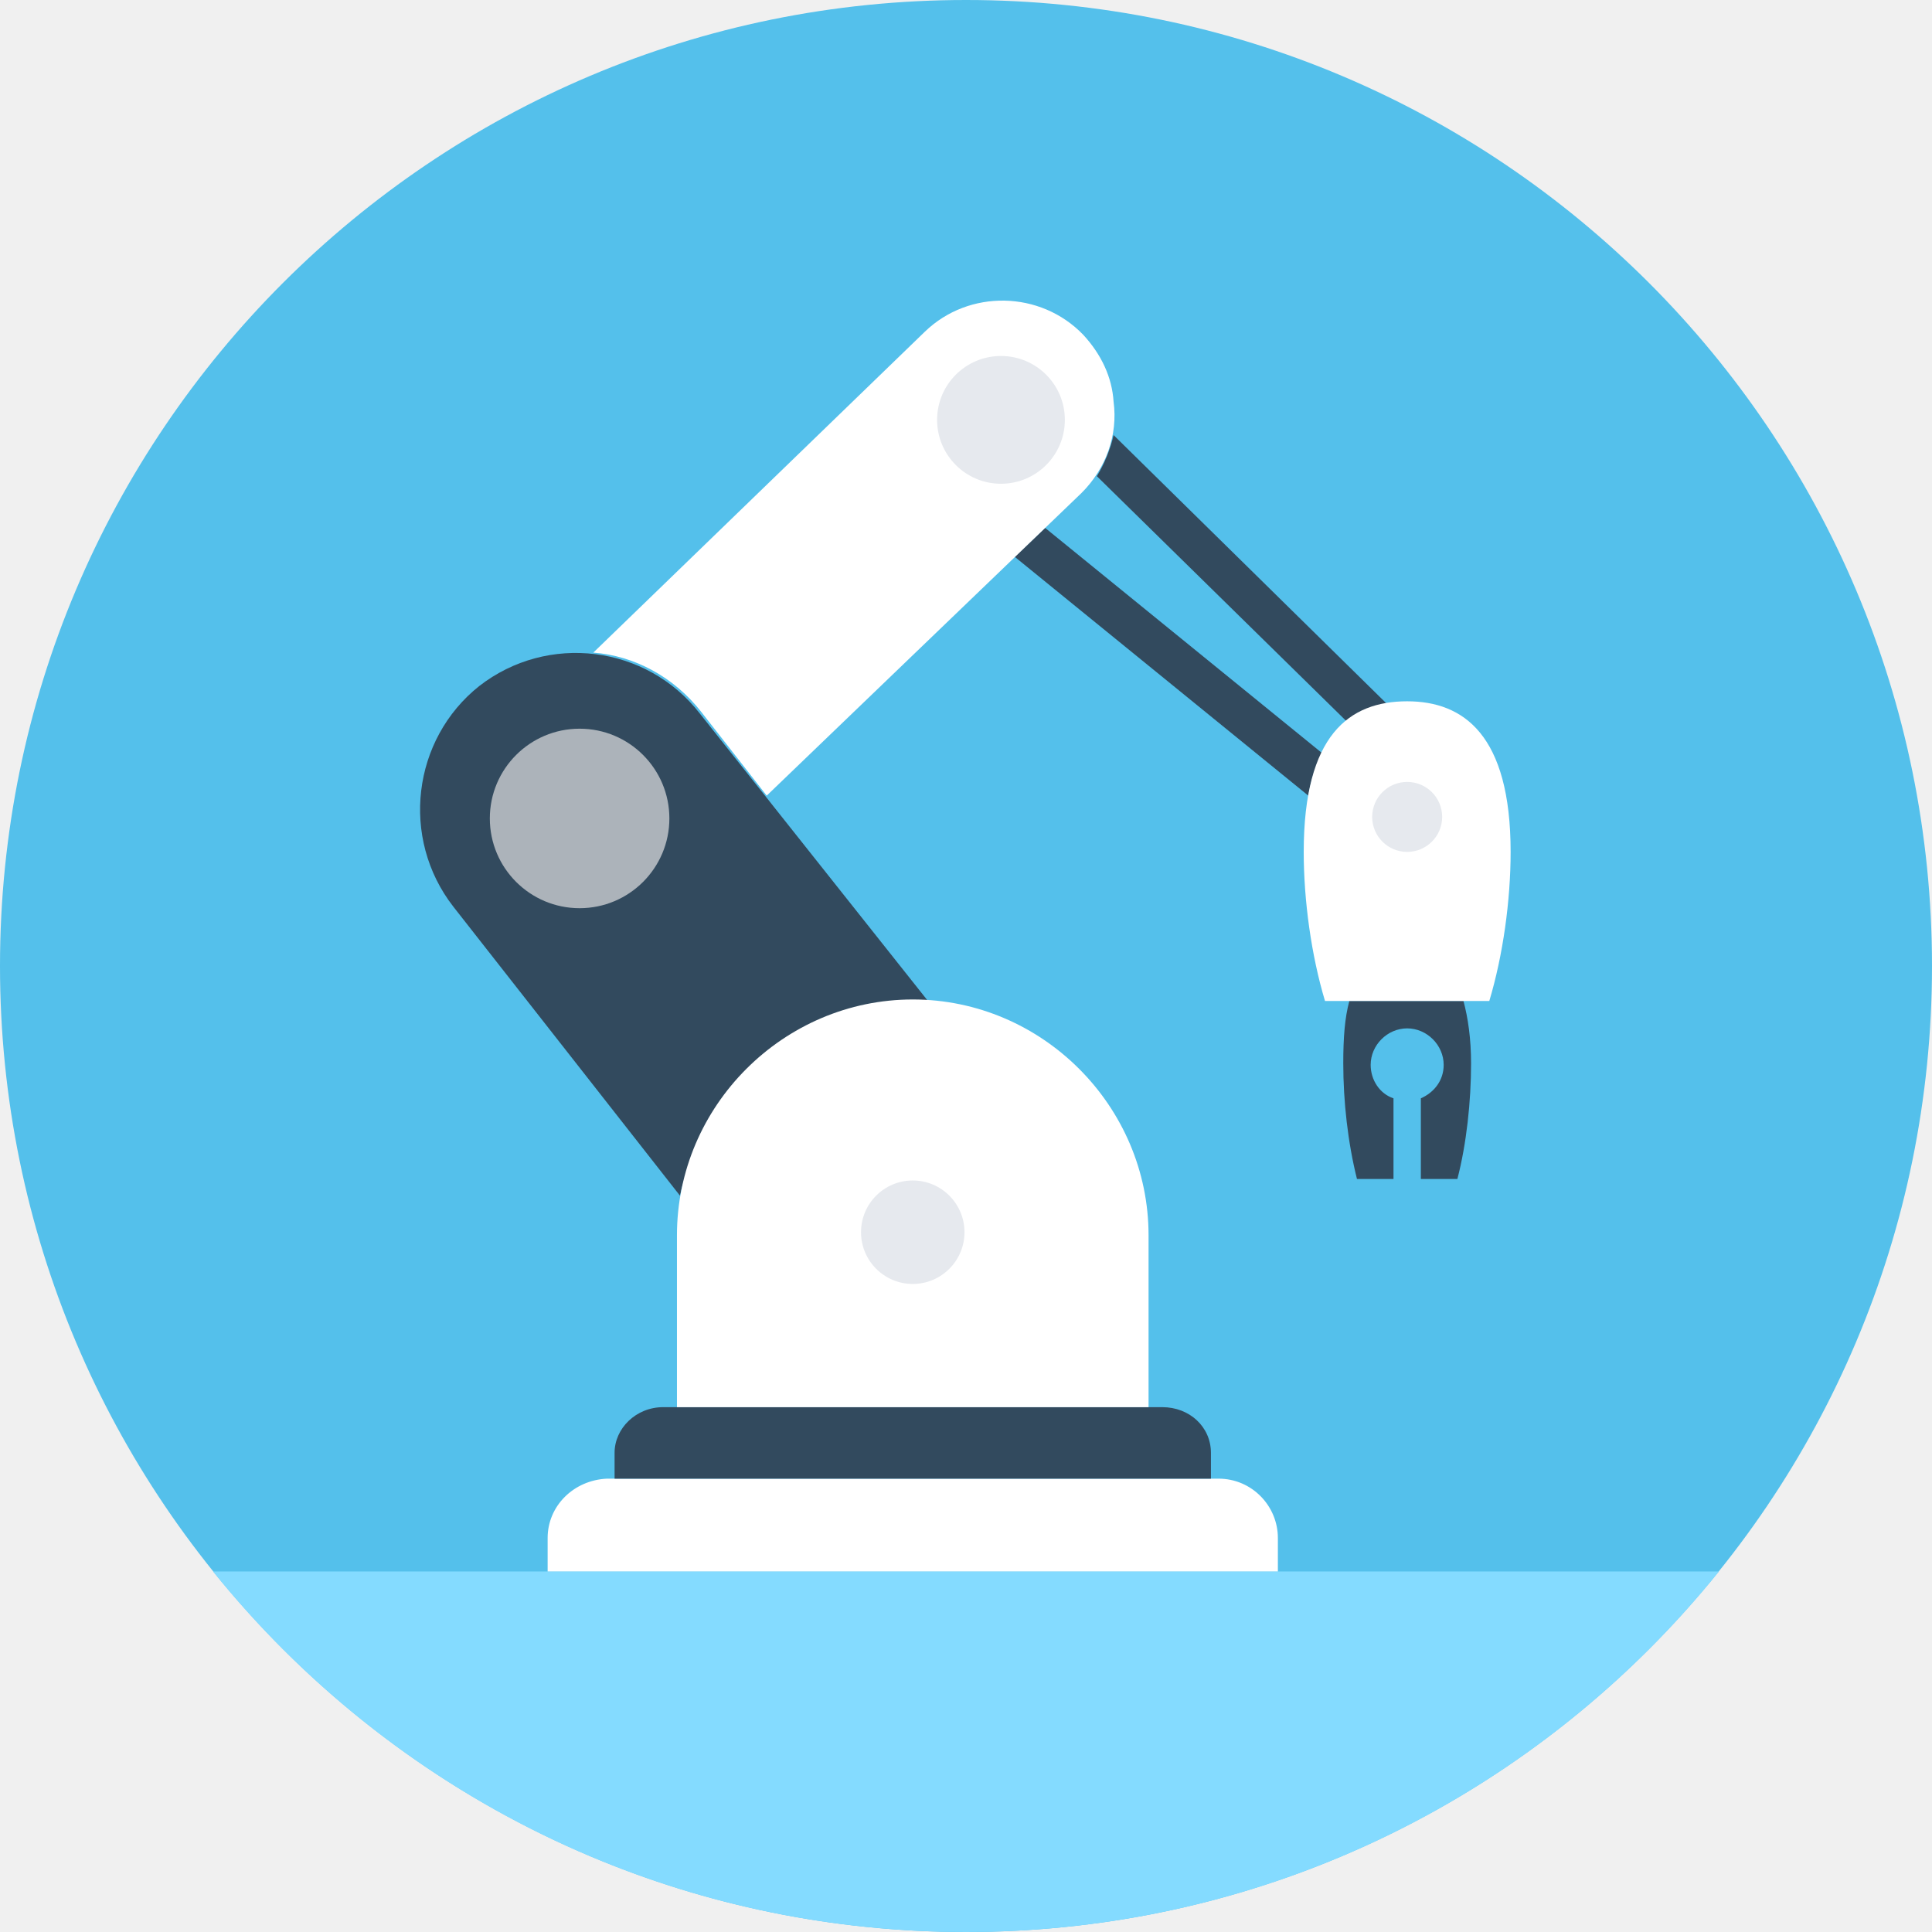
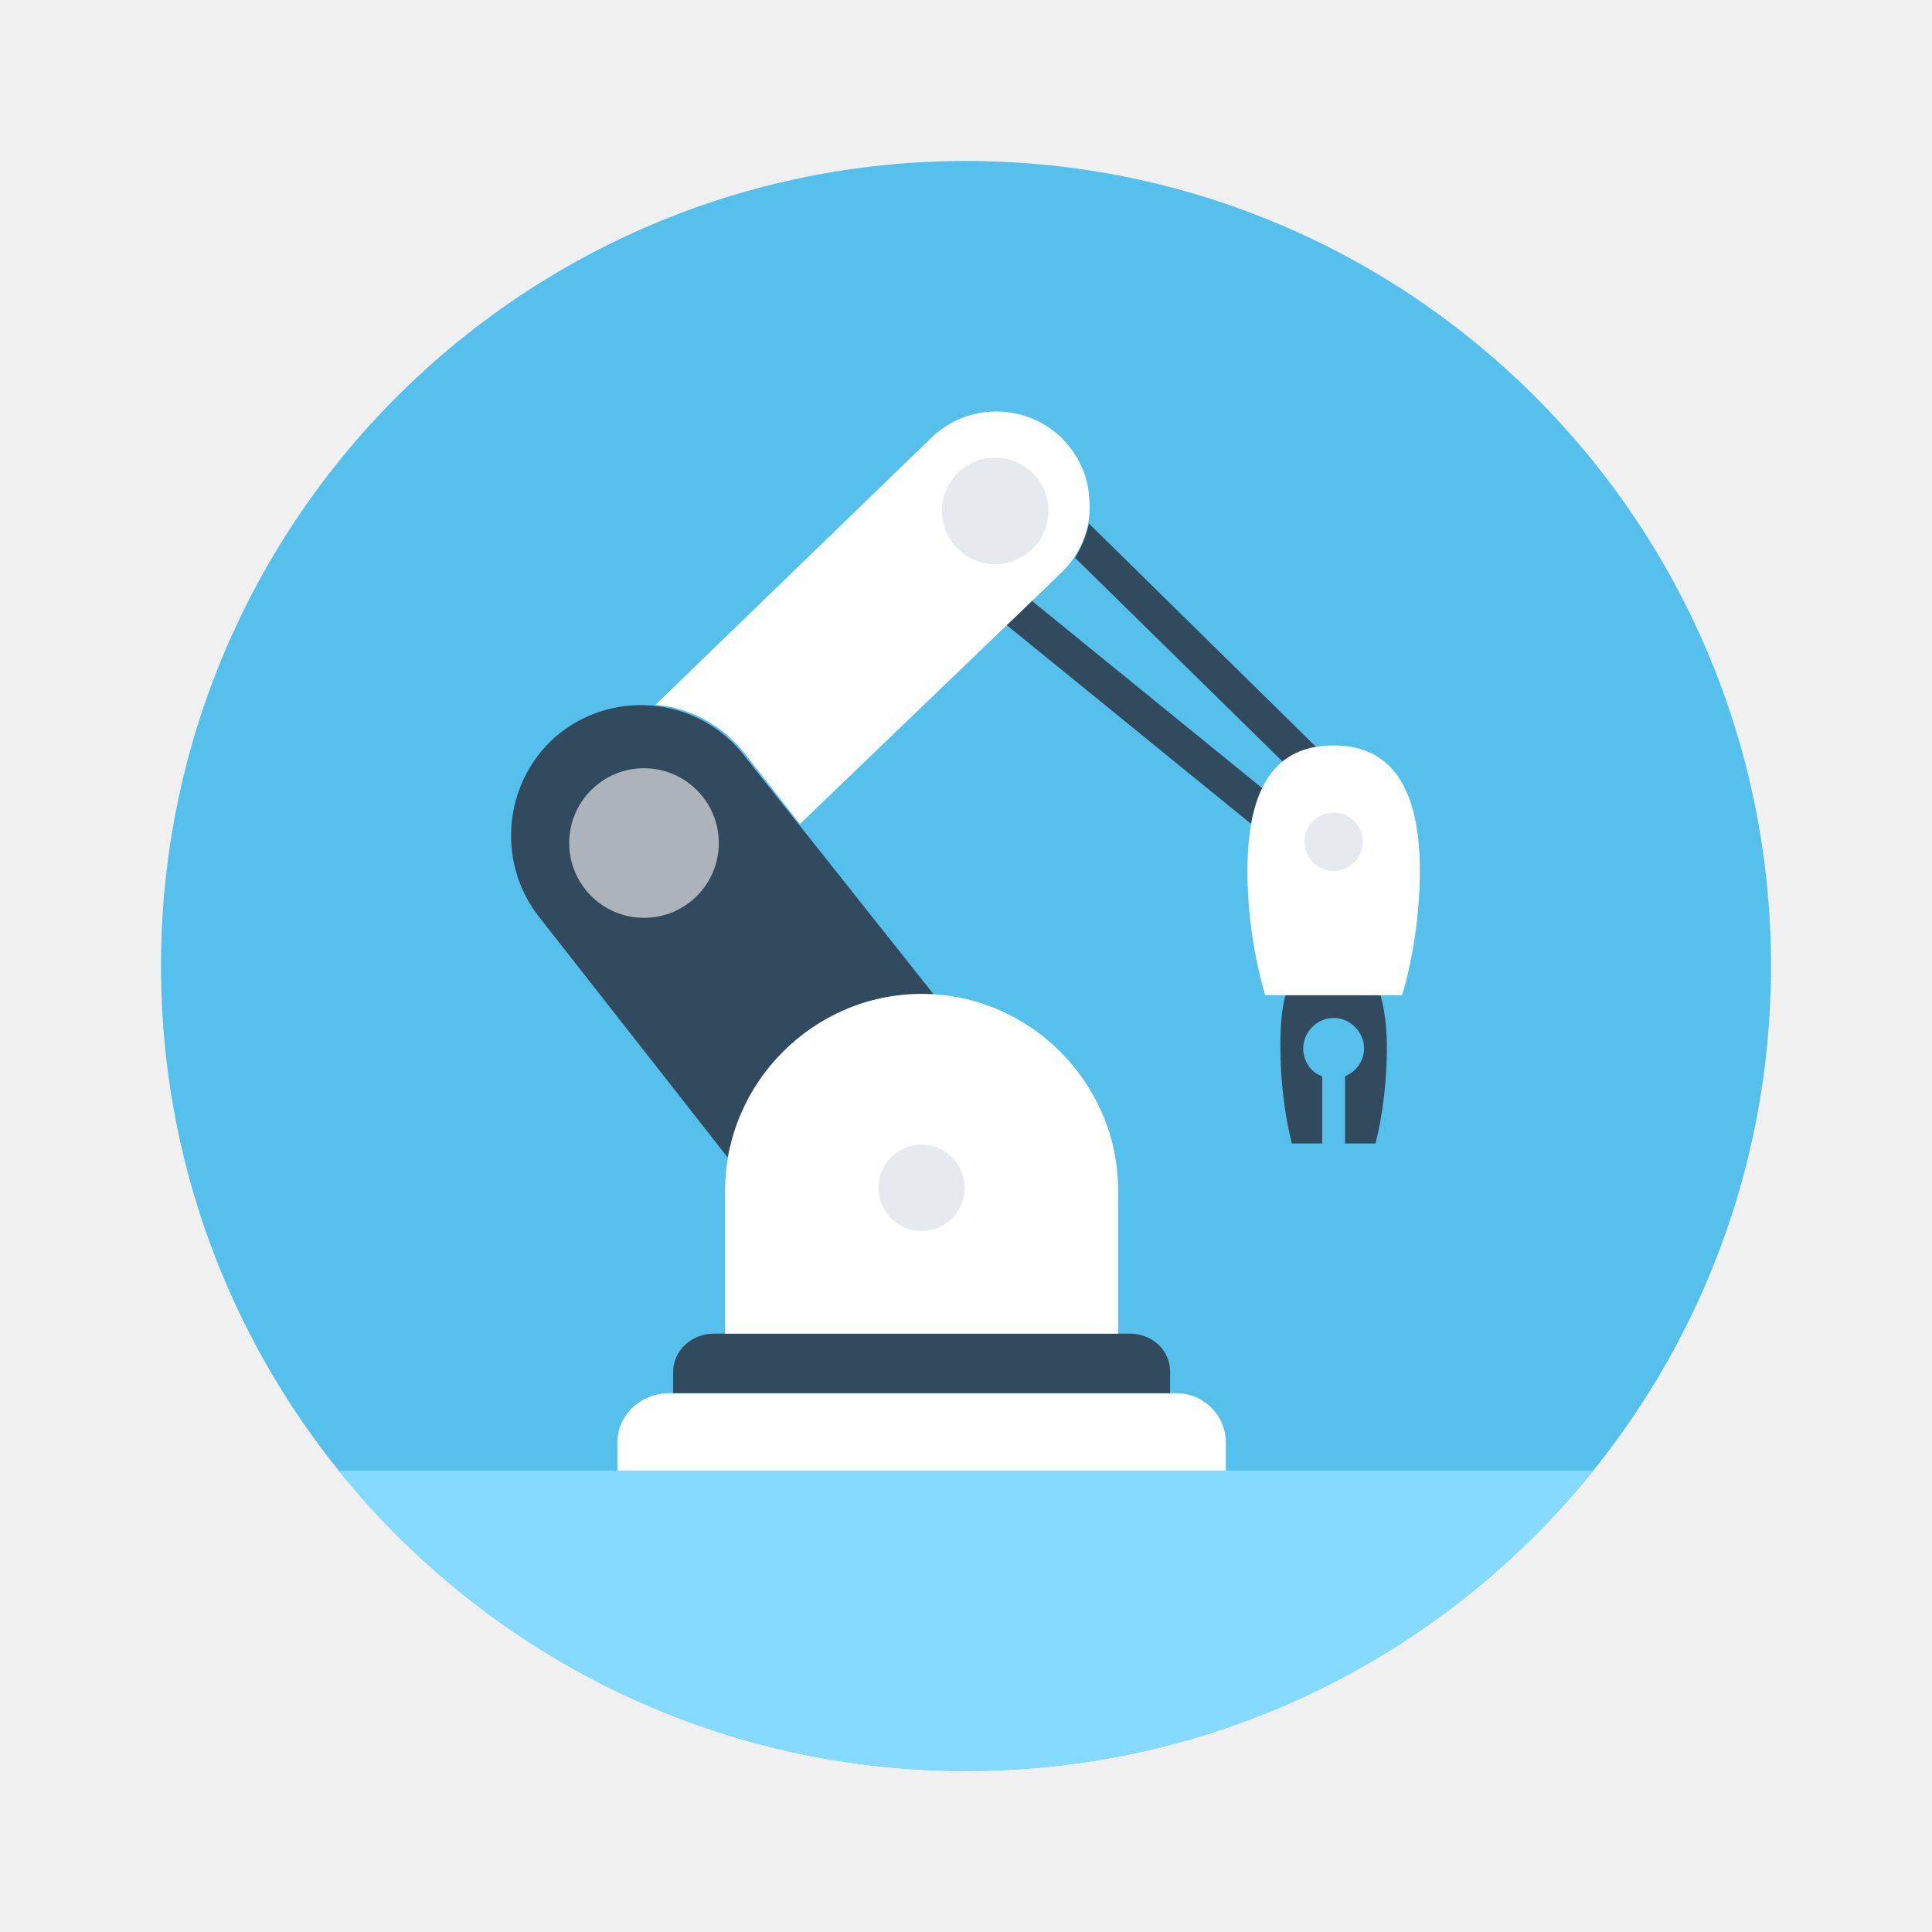
- <svg xmlns="http://www.w3.org/2000/svg" width="200px" height="200px" viewBox="0 0 200 200" version="1.1">
-   <g id="surface1">
-     <path style=" stroke:none;fill-rule:nonzero;fill:rgb(32.941%,75.294%,92.157%);fill-opacity:1;" d="M 200 100 C 200 44.773 155.227 0 100 0 C 44.773 0 0 44.773 0 100 C 0 155.227 44.773 200 100 200 C 155.227 200 200 155.227 200 100 Z M 200 100 " />
-     <path style=" stroke:none;fill-rule:nonzero;fill:rgb(51.765%,85.882%,100%);fill-opacity:1;" d="M 22.047 162.676 C 40.473 185.512 68.504 200 100 200 C 131.496 200 159.527 185.512 177.953 162.676 Z M 22.047 162.676 " />
-     <path style=" stroke:none;fill-rule:nonzero;fill:rgb(19.608%,29.02%,36.863%);fill-opacity:1;" d="M 115.277 45.039 C 114.961 46.457 114.332 48.031 113.543 49.293 L 139.371 74.645 C 140.629 73.699 142.047 73.07 143.621 72.914 Z M 108.188 54.645 L 105.039 57.637 L 135.434 82.363 C 135.746 80.629 136.219 79.211 136.852 77.953 Z M 108.188 54.645 " />
-     <path style=" stroke:none;fill-rule:nonzero;fill:rgb(100%,100%,100%);fill-opacity:1;" d="M 111.969 51.023 L 79.371 82.363 L 72.598 73.699 C 69.766 70.078 65.668 67.875 61.418 67.559 L 95.746 34.332 C 100.316 29.922 107.715 30.078 112.125 34.645 C 114.016 36.691 115.117 39.055 115.277 41.574 C 115.746 45.039 114.488 48.504 111.969 51.023 Z M 111.969 51.023 " />
-     <path style=" stroke:none;fill-rule:nonzero;fill:rgb(19.608%,29.02%,36.863%);fill-opacity:1;" d="M 96.062 103.621 C 95.59 103.621 72.441 112.285 70.395 123.781 L 46.93 93.859 C 41.418 86.773 42.676 76.535 49.605 71.023 C 56.691 65.512 66.93 66.773 72.441 73.859 Z M 96.062 103.621 " />
-     <path style=" stroke:none;fill-rule:nonzero;fill:rgb(100%,100%,100%);fill-opacity:1;" d="M 56.691 159.211 L 56.691 162.676 L 132.285 162.676 L 132.285 159.211 C 132.285 155.906 129.605 153.07 126.141 153.07 L 62.836 153.07 C 59.371 153.227 56.691 155.906 56.691 159.211 Z M 56.691 159.211 " />
-     <path style=" stroke:none;fill-rule:nonzero;fill:rgb(19.608%,29.02%,36.863%);fill-opacity:1;" d="M 63.621 150.395 L 63.621 153.07 L 125.355 153.07 L 125.355 150.395 C 125.355 147.715 123.148 145.668 120.316 145.668 L 68.66 145.668 C 65.828 145.668 63.621 147.875 63.621 150.395 Z M 63.621 150.395 " />
-     <path style=" stroke:none;fill-rule:nonzero;fill:rgb(100%,100%,100%);fill-opacity:1;" d="M 94.488 103.465 C 81.102 103.465 70.078 114.488 70.078 127.875 L 70.078 145.668 L 118.898 145.668 L 118.898 127.875 C 118.898 114.488 107.875 103.465 94.488 103.465 Z M 94.488 103.465 " />
-     <path style=" stroke:none;fill-rule:nonzero;fill:rgb(90.196%,91.373%,93.333%);fill-opacity:1;" d="M 99.844 127.559 C 99.844 124.602 97.445 122.203 94.488 122.203 C 91.531 122.203 89.133 124.602 89.133 127.559 C 89.133 130.516 91.531 132.914 94.488 132.914 C 97.445 132.914 99.844 130.516 99.844 127.559 Z M 99.844 127.559 " />
-     <path style=" stroke:none;fill-rule:nonzero;fill:rgb(67.451%,70.196%,72.941%);fill-opacity:1;" d="M 69.293 84.723 C 69.293 79.594 65.133 75.434 60 75.434 C 54.867 75.434 50.707 79.594 50.707 84.723 C 50.707 89.855 54.867 94.016 60 94.016 C 65.133 94.016 69.293 89.855 69.293 84.723 Z M 69.293 84.723 " />
-     <path style=" stroke:none;fill-rule:nonzero;fill:rgb(90.196%,91.373%,93.333%);fill-opacity:1;" d="M 110.234 43.465 C 110.234 39.812 107.273 36.852 103.621 36.852 C 99.969 36.852 97.008 39.812 97.008 43.465 C 97.008 47.117 99.969 50.078 103.621 50.078 C 107.273 50.078 110.234 47.117 110.234 43.465 Z M 110.234 43.465 " />
-     <path style=" stroke:none;fill-rule:nonzero;fill:rgb(19.608%,29.02%,36.863%);fill-opacity:1;" d="M 152.285 110.078 C 152.285 114.016 151.812 118.426 150.867 122.047 L 147.086 122.047 L 147.086 113.699 C 148.504 113.07 149.449 111.812 149.449 110.234 C 149.449 108.188 147.715 106.457 145.668 106.457 C 143.621 106.457 141.891 108.188 141.891 110.234 C 141.891 111.812 142.836 113.227 144.254 113.699 L 144.254 122.047 L 140.473 122.047 C 139.527 118.27 139.055 114.016 139.055 110.078 C 139.055 107.402 139.211 105.355 139.684 103.621 L 151.496 103.621 C 151.969 105.355 152.285 107.559 152.285 110.078 Z M 152.285 110.078 " />
-     <path style=" stroke:none;fill-rule:nonzero;fill:rgb(100%,100%,100%);fill-opacity:1;" d="M 154.172 103.621 C 155.59 98.898 156.379 93.227 156.379 88.188 C 156.379 76.062 151.496 72.598 145.668 72.598 C 139.684 72.598 134.961 76.062 134.961 88.188 C 134.961 93.227 135.746 98.898 137.164 103.621 Z M 154.172 103.621 " />
-     <path style=" stroke:none;fill-rule:nonzero;fill:rgb(90.196%,91.373%,93.333%);fill-opacity:1;" d="M 149.293 84.566 C 149.293 82.566 147.668 80.945 145.668 80.945 C 143.668 80.945 142.047 82.566 142.047 84.566 C 142.047 86.566 143.668 88.188 145.668 88.188 C 147.668 88.188 149.293 86.566 149.293 84.566 Z M 149.293 84.566 " />
+ <svg xmlns="http://www.w3.org/2000/svg" height="75px" width="75px" version="1.1" id="Layer_1" viewBox="-50.8 -50.8 609.60 609.60" xml:space="preserve" fill="#10023" stroke="#10023" stroke-width="0.005" transform="matrix(1, 0, 0, 1, 0, 0)rotate(0)">
+   <g id="SVGRepo_bgCarrier" stroke-width="0" />
+   <g id="SVGRepo_tracerCarrier" stroke-linecap="round" stroke-linejoin="round" />
+   <g id="SVGRepo_iconCarrier">
+     <circle style="fill:#54C0EB;" cx="254" cy="254" r="254" />
+     <path style="fill:#84DBFF;" d="M56,413.2c46.8,58,118,94.8,198,94.8s151.2-36.8,198-94.8H56z" />
+     <path style="fill:#324A5E;" d="M292.8,114.4c-0.8,3.6-2.4,7.6-4.4,10.8l65.6,64.4c3.2-2.4,6.8-4,10.8-4.4L292.8,114.4z M274.8,138.8 l-8,7.6l77.2,62.8c0.8-4.4,2-8,3.6-11.2L274.8,138.8z" />
+     <path style="fill:#FFFFFF;" d="M284.4,129.6l-82.8,79.6l-17.2-22c-7.2-9.2-17.6-14.8-28.4-15.6l87.2-84.4 c11.6-11.2,30.4-10.8,41.6,0.8c4.8,5.2,7.6,11.2,8,17.6C294,114.4,290.8,123.2,284.4,129.6z" />
+     <path style="fill:#324A5E;" d="M244,263.2c-1.2,0-60,22-65.2,51.2l-59.6-76c-14-18-10.8-44,6.8-58c18-14,44-10.8,58,7.2L244,263.2z" />
+     <path style="fill:#FFFFFF;" d="M144,404.4v8.8h192v-8.8c0-8.4-6.8-15.6-15.6-15.6H159.6C150.8,389.2,144,396,144,404.4z" />
+     <path style="fill:#324A5E;" d="M161.6,382v6.8h156.8V382c0-6.8-5.6-12-12.8-12H174.4C167.2,370,161.6,375.6,161.6,382z" />
+     <path style="fill:#FFFFFF;" d="M240,262.8c-34,0-62,28-62,62V370h124v-45.2C302,290.8,274,262.8,240,262.8z" />
+     <circle style="fill:#E6E9EE;" cx="240" cy="324" r="13.6" />
+     <circle style="fill:#ACB3BA;" cx="152.4" cy="215.2" r="23.6" />
+     <circle style="fill:#E6E9EE;" cx="263.2" cy="110.4" r="16.8" />
+     <path style="fill:#324A5E;" d="M386.8,279.6c0,10-1.2,21.2-3.6,30.4h-9.6v-21.2c3.6-1.6,6-4.8,6-8.8c0-5.2-4.4-9.6-9.6-9.6 s-9.6,4.4-9.6,9.6c0,4,2.4,7.6,6,8.8V310h-9.6c-2.4-9.6-3.6-20.4-3.6-30.4c0-6.8,0.4-12,1.6-16.4h30 C386,267.6,386.8,273.2,386.8,279.6z" />
+     <path style="fill:#FFFFFF;" d="M391.6,263.2c3.6-12,5.6-26.4,5.6-39.2c0-30.8-12.4-39.6-27.2-39.6c-15.2,0-27.2,8.8-27.2,39.6 c0,12.8,2,27.2,5.6,39.2L391.6,263.2L391.6,263.2z" />
+     <circle style="fill:#E6E9EE;" cx="370" cy="214.8" r="9.2" />
  </g>
</svg>
